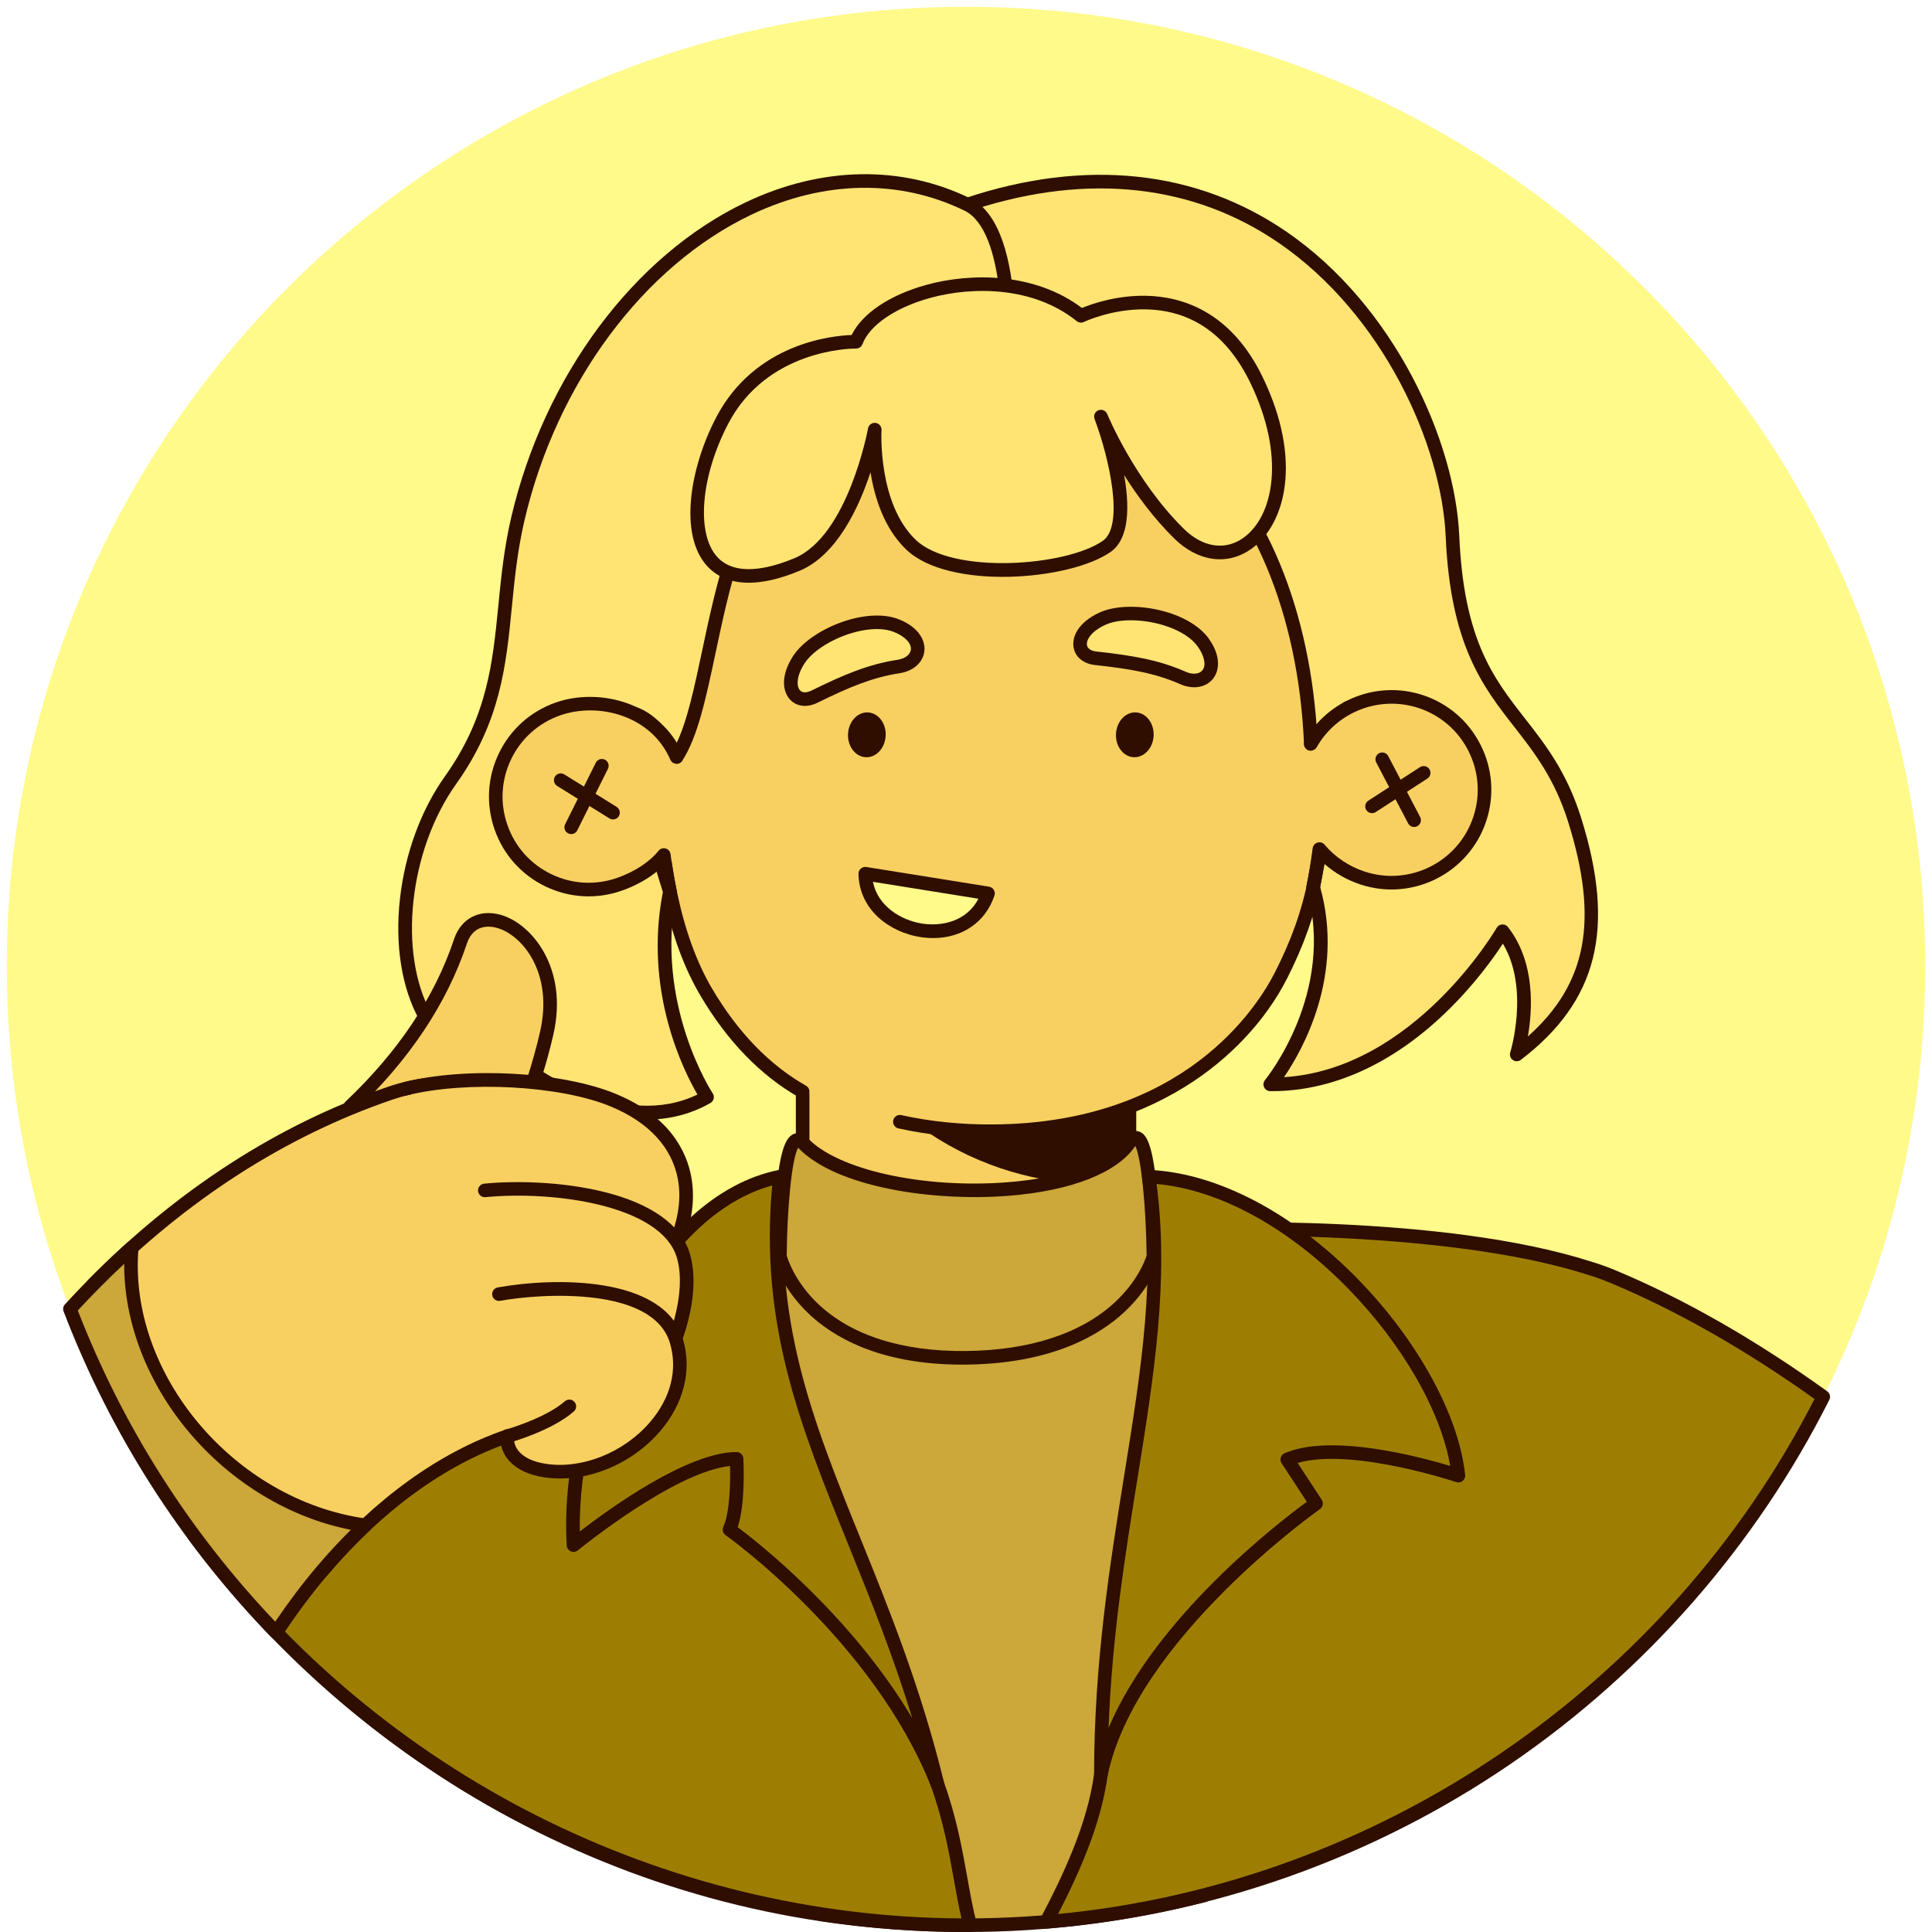
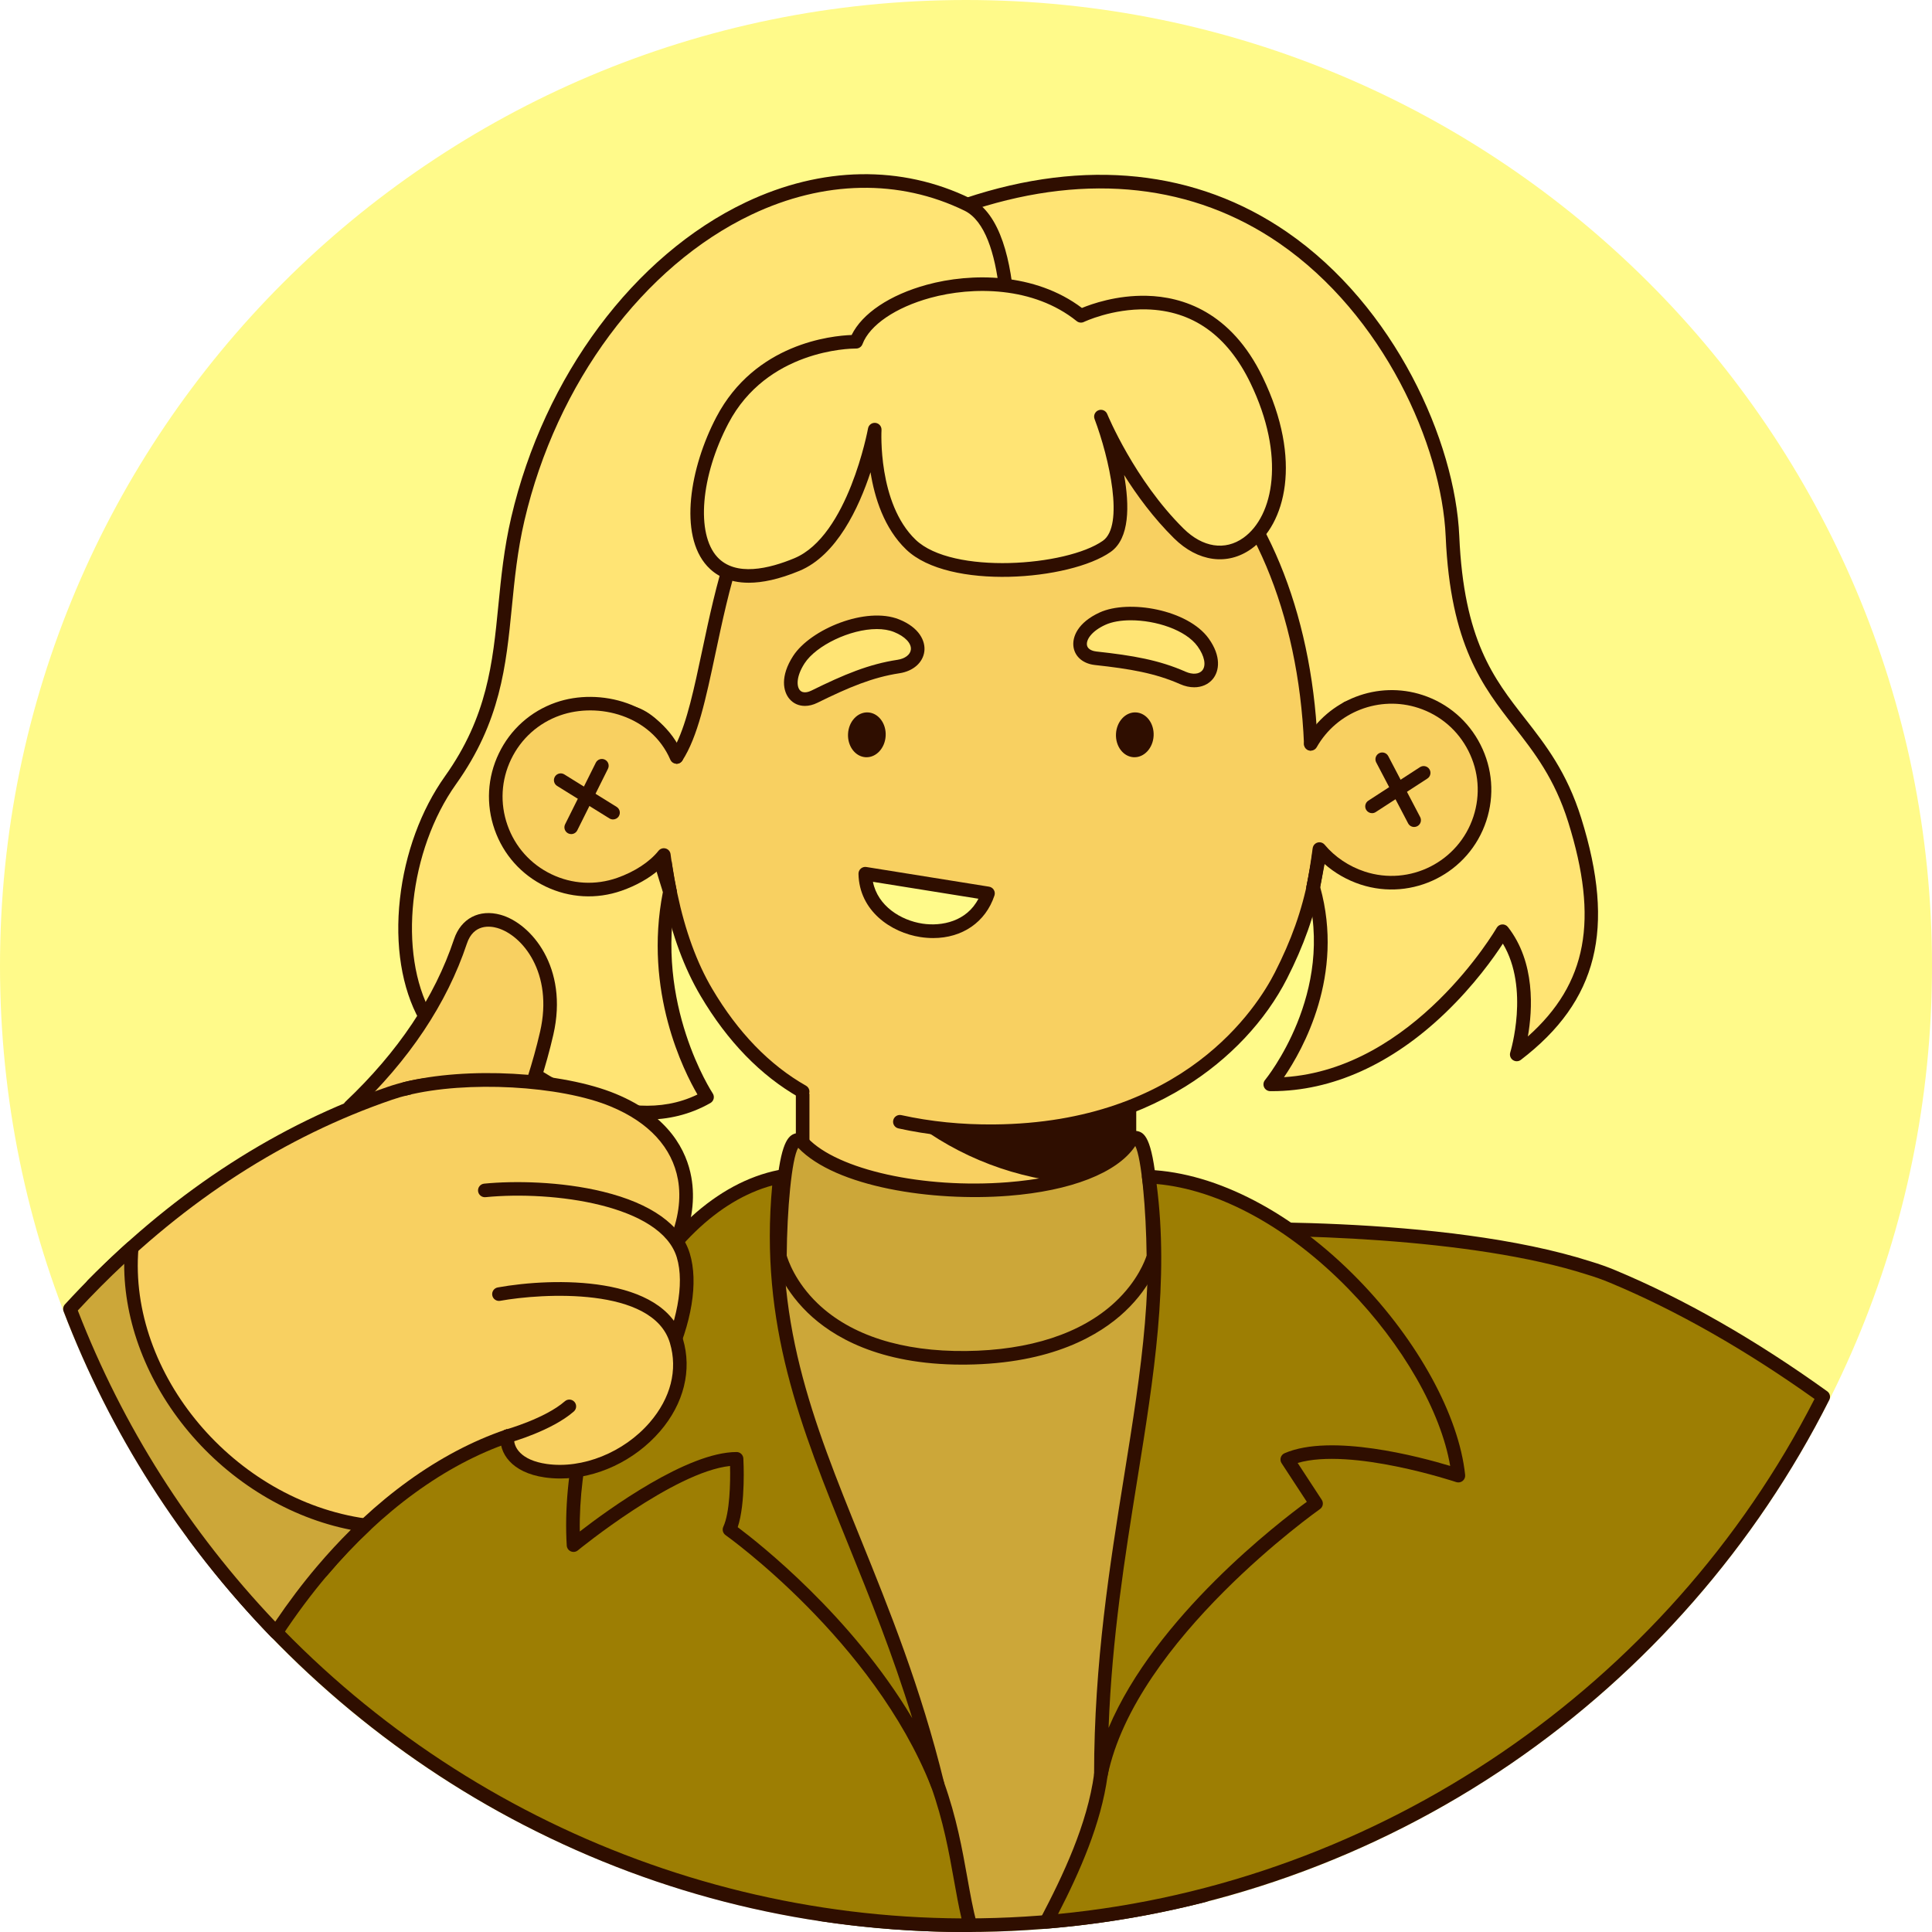
<svg xmlns="http://www.w3.org/2000/svg" fill="none" viewBox="320.0 120.0 560.0 560.0" width="560" height="560">
  <defs>
    <clipPath id="assetClipPath_9qmEFste">
      <path d="m0 0 h 852.84 v 852.84 h -852.84 v -852.84 z" id="path_4vBtHDki" fill="#ffffff" />
    </clipPath>
  </defs>
  <path id="collage_bg" d="M0 0h1200v800H0z" fill="#ffffff" />
  <g transform="translate(320 120)" data-asset-index="0">
    <g clip-path="url(#assetClipPath_9qmEFste)" transform="scale(0.6566296 0.6566296)" data-asset-index="0">
-       <circle cx="426.42" cy="426.42" fill="#FFFA8A" r="423.42" id="amFaUI-9RFS0oThkQjHqC" />
+       <circle cx="426.42" cy="426.42" fill="#FFFA8A" r="426.42" id="amFaUI-9RFS0oThkQjHqC" />
      <path d="m354.315 472.587h144.211v82.053h-144.211z" fill="#F8D061" id="paxJKa_K_nwhHg7CvaZup" />
      <g fill="#2F0E00" id="lnxEp-2ceka3hJtOwNf_U">
        <path d="m498.525 557.64h-144.211c-1.657 0-3-1.343-3-3v-82.053c0-1.657 1.343-3 3-3h144.211c1.657 0 3 1.343 3 3v82.053c0 1.657-1.343 3-3 3zm-141.21-6h138.211v-76.053h-138.211z" fill="#2F0E00" id="H60nbLdR_oY2z4SNnFw4f" />
        <path d="m498.526 478.621v40.798c-31.715 2.573-61.474-4.888-86.657-21.669z" fill="#2F0E00" id="RsBUVG66MESY8f4cVjYgb" />
        <path d="m486.476 522.91c-27.717 0-53.871-7.737-76.271-22.663-1-.666-1.506-1.866-1.284-3.049.221-1.182 1.127-2.117 2.302-2.377l86.656-19.13c.883-.195 1.815.021 2.525.591.709.569 1.121 1.43 1.121 2.339v40.798c0 1.562-1.2 2.864-2.758 2.99-4.126.335-8.227.501-12.292.501zm-66.802-23.81c22.478 13.206 48.498 19.238 75.852 17.526v-34.271z" fill="#2F0E00" id="JoJnmg3SUlYCMHmxmmymO" />
      </g>
      <path d="m554.637 554.641c-42.749-20.086-224.498-11.164-243.194 3.937-17.975 14.519-5.76 191.047 50.97 286.454 20.875 3.165 42.249 4.809 64.008 4.809 36.265 0 71.464-4.563 105.058-13.14 49.534-97.998 53.381-267.86 23.158-282.06z" fill="#CCA739" id="Fj4JYdpb7PbYSLtAApPh" />
      <path d="m426.42 852.841c-21.574 0-43.261-1.63-64.457-4.844-.888-.135-1.669-.66-2.128-1.433-24.789-41.688-44.433-105.359-53.895-174.688-6.673-48.896-8.388-105.938 3.617-115.634 10.989-8.876 65.361-14.345 114.371-15.828 23.688-.719 103.214-2.003 131.983 11.511 5.28 2.48 9.661 8.684 13.021 18.437 8.42 24.442 10.241 70.745 4.753 120.841-6.192 56.517-20.231 108.669-39.53 146.852-.391.772-1.097 1.339-1.936 1.554-34.395 8.78-69.991 13.232-105.801 13.232zm-62.149-10.565c20.451 3.029 41.354 4.564 62.149 4.564 34.85 0 69.493-4.275 102.992-12.711 41.903-84.031 49.476-216.451 33.849-261.813-2.772-8.047-6.195-13.22-9.899-14.961-21.899-10.289-81.126-12.397-129.251-10.943-54.982 1.664-102.609 7.897-110.783 14.499-7.137 5.764-9.717 49.519-1.441 110.154 9.264 67.883 28.332 130.168 52.385 171.211zm167.208-5.575h.01z" fill="#2F0E00" id="yRhzLtG-UQqv3Pq0DZvQ0" />
      <path d="m354.315 504.39c25.289 26.925 124.365 29.169 144.211 0 9.98-14.668 10.632 50.251 10.632 50.251s-11.392 43.988-82.737 44.736-82.144-44.736-82.144-44.736.365-60.55 10.039-50.251z" fill="#CCA739" id="XmfbRetktP4yc9AkiRSMW" />
      <path d="m424.719 602.385c-36.79 0-57.379-12.426-68.215-22.943-12.105-11.752-15.028-23.609-15.146-24.108-.056-.233-.082-.472-.081-.711 0-.123.085-12.389 1.03-24.832 1.794-23.592 4.989-28.001 8.174-29.251 1.184-.463 3.536-.849 6.021 1.797 13.198 14.053 51.132 22.451 88.254 19.541 25.676-2.016 44.37-9.004 51.29-19.175 2.453-3.605 4.92-3.772 6.559-3.274 3.043.92 6.454 4.041 8.428 29.595.987 12.776 1.125 25.461 1.126 25.587.003.264-.029.527-.096.782-.125.483-3.206 11.968-15.461 23.519-11.124 10.486-32.325 23.069-70.149 23.466-.58.006-1.16.009-1.732.009zm-77.44-48.133c.529 1.831 3.711 11.595 13.675 21.146 14.626 14.02 37.204 21.28 65.435 20.979 28.213-.296 50.969-7.752 65.809-21.562 10.018-9.323 13.358-18.703 13.955-20.593-.229-20.157-2.244-43.071-5.004-48.348-.046.062-.093.131-.143.203-7.949 11.684-28.281 19.623-55.782 21.781-33.63 2.639-76.235-3.798-92.883-21.189-2.887 4.727-4.915 27.536-5.062 47.582z" fill="#2F0E00" id="q1f-tIuhLPD3yA_pm_dqH" />
      <path d="m426.42 849.84c.614 0 1.227-.009 1.841-.012-4.626-17.504-5.688-37.729-14.431-62.209-23.481-65.746-60.348-151.697-80.458-236.811 0 0-112.352-4.868-163.53 33.403-33.71 21.942-59.895 51.917-84.3 93.414 77.108 104.459 201.078 172.215 340.877 172.215z" fill="#9D7E03" id="mK-G1DGU87froPz0ZmNwQ" />
      <path d="m426.42 852.841c-68.849 0-134.565-15.903-195.323-47.27-57.963-29.922-109.129-73.549-147.968-126.164-.713-.967-.781-2.266-.172-3.302 25.28-42.985 52.347-72.971 85.167-94.354 51.476-38.41 160.746-34.14 165.378-33.938 1.342.058 2.481 1 2.79 2.308 14.876 62.961 38.854 126.133 60.011 181.869 7.346 19.352 14.284 37.63 20.353 54.622 5.599 15.676 8.11 29.72 10.326 42.11 1.287 7.198 2.503 13.996 4.18 20.341.237.897.046 1.854-.52 2.591-.564.737-1.438 1.171-2.366 1.176l-1.855.012zm-337.281-175.404c78.716 105.585 203.776 168.766 335.287 169.398-1.273-5.444-2.288-11.117-3.351-17.058-2.175-12.16-4.64-25.943-10.07-41.149-6.049-16.936-12.977-35.188-20.312-54.511-20.972-55.249-44.708-117.784-59.708-180.381-16.079-.409-113.572-1.354-159.346 32.877-.053.039-.105.076-.16.112-32.057 20.865-57.508 48.889-82.341 90.711z" fill="#2F0E00" id="VCU0ZMtGnXwyLFueiyLd3" />
      <path d="m701.374 559.736c-52.927-16.966-137.589-18.446-179.987-16.747 3.8 49.787-22.862 165.684-35.426 240.377-3.119 23.151-14.182 46.175-24.083 65.002 150.298-12.462 278.312-103.419 342.946-231.775-31.203-22.424-62.591-40.445-92.915-53.101-3.482-1.454-6.999-2.701-10.535-3.757z" fill="#9D7E03" id="hh_tvrf2_qY3AVMsBI-Mh" />
      <path d="m461.878 851.368c-1 0-1.942-.501-2.501-1.344-.604-.913-.663-2.083-.153-3.053 10.066-19.141 20.762-41.713 23.765-64.006 3.279-19.504 7.453-41.473 11.872-64.73 12.337-64.939 26.32-138.543 23.536-175.018-.062-.812.209-1.614.75-2.223.542-.608 1.308-.971 2.121-1.004 11.677-.467 115.934-3.968 180.994 16.88 3.672 1.097 7.307 2.394 10.804 3.854 30.318 12.652 61.78 30.63 93.511 53.433 1.198.862 1.593 2.468.929 3.786-32.348 64.236-80.874 119.727-140.333 160.473-60.757 41.634-131.661 66.857-205.045 72.941-.083.008-.166.011-.249.011zm62.695-305.495c1.89 38.164-11.748 109.946-23.818 173.481-4.413 23.227-8.581 45.165-11.835 64.51-2.859 21.234-12.337 42.51-21.851 61.026 141.571-13.643 268.931-100.271 333.914-227.356-30.65-21.828-60.995-39.072-90.229-51.272-3.313-1.384-6.758-2.612-10.238-3.65-.019-.006-.038-.012-.058-.019-50.804-16.285-132.955-18.207-175.885-16.72z" fill="#2F0E00" id="x80rgF1BPUUKpUgDqVY4S" />
      <path d="m507.078 519.419c64.197 2.753 131.257 79.967 136.696 131.974 0 0-51.816-17.42-75.54-7.14l12.715 19.446s-82.272 57.59-94.986 119.668c0-107.701 32.909-183.98 21.117-263.947z" fill="#9D7E03" id="nM_YSrkVkW739Y_0Y682h" />
      <path d="m485.965 786.366c-.102 0-.203-.005-.306-.016-1.531-.155-2.697-1.444-2.697-2.984 0-49.345 7.016-93.005 13.205-131.524 7.669-47.722 14.291-88.936 7.943-131.985-.131-.885.141-1.782.739-2.446.599-.665 1.466-1.035 2.357-.988 30.003 1.287 63.683 18.936 92.402 48.421 26.348 27.05 44.414 60.095 47.147 86.238.106 1.015-.312 2.015-1.107 2.652-.798.641-1.865.826-2.832.503-.483-.162-46.289-15.371-69.994-8.446l10.636 16.267c.887 1.355.536 3.17-.79 4.099-.813.57-81.442 57.636-93.768 117.812-.289 1.408-1.527 2.398-2.937 2.398zm24.592-263.713c5.582 42.725-1.247 85.221-8.466 130.141-5.527 34.4-11.216 69.8-12.736 109.95 20.746-49.065 75.251-90.848 87.512-99.808l-11.144-17.043c-.484-.74-.617-1.656-.362-2.504.254-.847.869-1.539 1.681-1.891 20.529-8.894 59.692 1.56 73.113 5.607-4.109-24.091-20.936-53.532-44.843-78.077-26.502-27.209-57.175-43.944-84.755-46.376z" fill="#2F0E00" id="WvQ86INuiRDom_gOcK5C" />
      <path d="m344.276 519.419c-57.237 11.498-94.853 101.438-91.105 162.647 0 0 46.361-38.1 71.968-38.1 0 0 1.249 21.86-3.123 31.229 0 0 65.581 46.219 91.814 112.425-27.482-112.425-80.458-168.013-69.554-268.201z" fill="#9D7E03" id="E7i9b3mk6EW8E8sZGvaWo" />
      <path d="m413.83 790.621c-1.2 0-2.325-.725-2.789-1.896-25.587-64.578-90.104-110.621-90.753-111.078-1.187-.837-1.604-2.404-.99-3.721 2.867-6.145 3.155-19.483 2.966-26.802-24.774 2.627-66.75 36.898-67.188 37.259-.87.714-2.07.883-3.103.432-1.033-.45-1.728-1.441-1.796-2.566-1.93-31.511 6.67-69.458 23.005-101.511 18.342-35.99 43.38-58.812 70.504-64.261.937-.187 1.909.082 2.614.727.706.646 1.062 1.589.959 2.539-6.768 62.183 11.528 107.371 32.714 159.695 12.422 30.679 26.501 65.451 36.771 107.47.375 1.531-.501 3.092-2.003 3.57-.303.097-.609.143-.911.143zm-88.18-116.479c9.251 6.925 50.045 38.959 77.037 84.292-8.648-28.269-18.586-52.812-28.275-76.745-21.014-51.898-39.225-96.873-33.541-158.385-23.768 6.466-45.775 27.649-62.343 60.158-14.636 28.718-23.079 63.602-22.588 92.58 12.594-9.744 47.431-35.077 69.2-35.077 1.591 0 2.904 1.241 2.995 2.829.049.856 1.073 19.694-2.485 30.348z" fill="#2F0E00" id="BAIs6As1mdK7_ojzf5thI" />
      <path d="m397.228 495.175c12.543 2.777 26.386 4.313 41.555 4.184 68.737-.585 109.925-35.816 126.682-68.776 14.45-28.421 19.273-53.26 18.906-96.329-.777-91.257-23.655-172.257-148.452-171.194-124.798 1.063-146.292 82.441-145.515 173.698.355 41.703 6.735 76.443 21.406 101.272 3.959 6.7 17.457 29.621 42.502 43.838" fill="#F8D061" id="uJQjfljGi66IpbBAedw77" />
      <path d="m437.04 502.367c-14.076 0-27.678-1.433-40.46-4.264-1.618-.357-2.639-1.96-2.28-3.577.358-1.618 1.961-2.639 3.577-2.28 12.875 2.85 26.62 4.235 40.881 4.113 83.782-.714 116.118-51.567 124.034-67.136 14.257-28.043 18.945-52.001 18.58-94.944-.714-83.789-18.573-169.333-145.427-168.219-56.524.481-94.915 17.382-117.364 51.669-17.639 26.94-25.639 64.754-25.177 119.003.368 43.256 7.431 76.824 20.989 99.771 11.37 19.243 25.288 33.609 41.399 42.755 1.441.818 1.946 2.649 1.129 4.09-.818 1.441-2.651 1.944-4.09 1.129-17.035-9.67-31.694-24.765-43.571-44.865-14.335-24.26-21.474-57.877-21.856-102.828-.473-55.488 7.839-94.363 26.157-122.341 23.633-36.094 63.648-53.883 122.333-54.382.831-.007 1.663-.011 2.487-.011 57.341 0 96.853 17.121 120.753 52.302 18.792 27.661 27.765 66.389 28.237 121.877.37 43.487-4.663 69.058-19.232 97.714-9.512 18.709-25.473 35.656-44.942 47.72-23.867 14.787-52.26 22.423-84.389 22.697-.59.005-1.181.008-1.769.008z" fill="#2F0E00" id="mvAENO1NMQ1nz0GBchr" />
      <path d="m427.058 90.292c140.795-46.961 211.196 79.397 214.113 146.493 3.354 77.133 38.18 74.743 53.969 125.268 15.315 49.011 6.361 78.939-25.608 103.413 0 0 10.422-33.076-6.253-54.403 0 0-39.039 68.149-102.55 67.603 0 0 32.627-39.178 18.955-86.982l15.13-79.142-16.188 15.817c-3.606-86.51-50.826-169.287-134.677-151.6l-16.89-86.469z" fill="#FFE474" id="aAolRjEmRWU6g4yF9YcT" />
      <path d="m561.463 481.67c-.255 0-.505 0-.76-.003-1.159-.01-2.209-.687-2.696-1.738-.487-1.053-.325-2.291.416-3.182.314-.379 31.435-38.579 18.376-84.236-.129-.452-.15-.928-.062-1.389l13.333-69.751-9.349 9.135c-.846.828-2.097 1.082-3.203.643-1.101-.437-1.842-1.479-1.891-2.663-2.407-57.744-23.304-107.34-55.897-132.668-21.474-16.687-46.762-22.112-75.164-16.121-.786.165-1.606.009-2.275-.435-.67-.443-1.134-1.137-1.288-1.926l-16.89-86.469c-.289-1.48.565-2.944 1.995-3.421 52.975-17.669 102.062-12.493 141.962 14.961 47.549 32.719 74.273 92.301 76.098 134.248 1.997 45.929 15.127 62.741 29.027 80.54 9.072 11.617 18.454 23.63 24.808 43.963 15.252 48.807 7.282 80.714-26.648 106.69-1.039.796-2.474.824-3.545.075-1.071-.751-1.533-2.11-1.14-3.358.093-.296 8.623-28.224-3.262-48.022-3.976 6.113-12.646 18.357-25.512 30.692-23.508 22.538-49.923 34.434-76.434 34.435zm21.3-90.117c10.803 38.918-7.601 71.706-15.966 83.947 57.479-3.643 93.51-65.286 93.879-65.93.497-.866 1.393-1.429 2.389-1.5.989-.071 1.963.357 2.577 1.145 12.183 15.582 10.86 36.582 8.802 48.316 26.222-23.375 31.315-51.438 17.833-94.585-6.028-19.29-15.068-30.865-23.811-42.059-13.87-17.761-28.212-36.125-30.292-83.974-1.76-40.461-27.573-97.959-73.505-129.565-37.665-25.917-84.008-31.094-134.158-15.031l15.804 80.914c28.999-5.382 54.924.616 77.098 17.846 32.696 25.409 54.083 73.869 57.851 130.51l11.453-11.19c.938-.916 2.362-1.117 3.517-.497s1.772 1.918 1.526 3.206l-14.996 78.446z" fill="#2F0E00" id="Avtx6B3HVAjMnssXyWo7W" />
      <path d="m295.713 393.594c-10.306 50.782 16.4 90.705 16.4 90.705-35.917 20.452-78.069-11.361-78.069-11.361-63.625 3.977-67.839-82.678-35.166-128.549 28.375-39.836 19.971-73.594 29.715-115.33 25.139-107.68 120.943-176.574 198.465-138.767 25.222 12.301 16.89 86.469 16.89 86.469-138.731-27.308-119.909 118.663-145.294 157.398 0 0-7.745-15.481-18.507-19.083s15.566 78.518 15.566 78.518z" fill="#FFE474" id="QgpGT38krm4UVce8qQHlg" />
      <path d="m285.347 494.224c-25.165 0-47.393-14.802-52.206-18.231-27.107 1.279-41.059-13.208-47.998-25.697-7.82-14.076-10.874-33.079-8.597-53.507 2.234-20.044 9.297-39.271 19.889-54.14 18.711-26.269 21.06-50.096 23.546-75.323 1.223-12.4 2.487-25.225 5.69-38.948 14.555-62.341 54.217-115.628 103.509-139.066 33.538-15.947 68.766-16.556 99.193-1.716 26.815 13.078 18.905 86.386 18.556 89.5-.094.833-.532 1.589-1.208 2.085-.677.496-1.529.687-2.353.523-44.525-8.762-76.204-.29-96.844 25.907-17.958 22.793-24.745 54.769-30.732 82.979-4.193 19.754-7.814 36.814-14.629 47.213-.587.897-1.613 1.406-2.683 1.351-1.072-.062-2.029-.692-2.509-1.653-.068-.135-6.651-13.077-15.428-17.049-.979 8.124 8.225 43.652 18.025 74.226.157.489.186 1.01.084 1.513-9.922 48.892 15.694 88.053 15.954 88.442.461.692.615 1.547.424 2.356-.192.81-.711 1.505-1.435 1.917-9.331 5.312-18.991 7.318-28.25 7.318zm-51.304-24.286c.65 0 1.285.212 1.807.604.396.297 38.862 28.764 72.027 12.601-5.887-10.059-23.882-45.439-15.258-89.378-1.143-3.606-6.21-19.752-10.64-36.286-10.533-39.319-7.274-42.536-5.524-44.265 1.221-1.204 2.915-1.562 4.645-.983 7.902 2.645 14.143 10.672 17.507 15.893 4.733-9.766 7.82-24.307 11.316-40.778 6.124-28.854 13.064-61.556 31.888-85.448 21.655-27.486 54.222-36.887 99.482-28.692 2.033-22.074 2.62-71.356-15.551-80.218-28.753-14.022-62.131-13.402-93.986 1.742-47.683 22.673-86.093 74.406-100.241 135.011-3.115 13.342-4.359 25.966-5.562 38.174-2.567 26.045-4.993 50.646-24.631 78.215-20.813 29.221-25.719 74.642-10.934 101.252 8.88 15.981 23.919 23.781 43.469 22.562.062-.004.125-.006.187-.006z" fill="#2F0E00" id="WbjDCmFUOJEdrqvth9prC" />
      <path d="m522.15 299.257c-11.828-5.223-23.864-7.092-38.484-8.683-9.374-1.02-9.927-11.548 2.985-17.471 12.135-5.566 36.424-.677 44.449 10.488 8.372 11.648.704 19.928-8.95 15.665z" fill="#FFE474" id="iWLsCNems-DwPIgH7bPo" />
      <path d="m527.15 303.386c-1.987 0-4.104-.455-6.212-1.386-10.948-4.834-22.076-6.757-37.597-8.444-5.133-.559-8.754-3.565-9.448-7.849-.734-4.523 1.903-10.926 11.507-15.331 12.827-5.883 38.969-1.291 48.137 11.464 5.663 7.88 4.685 14.381 1.879 17.838-1.979 2.438-4.943 3.708-8.266 3.708zm-27.971-29.577c-4.325 0-8.294.652-11.276 2.021-6.097 2.797-8.465 6.583-8.087 8.917.356 2.196 3.038 2.721 4.175 2.845 16.106 1.751 27.712 3.772 39.372 8.921 3.084 1.361 5.987 1.12 7.395-.615 1.771-2.181.949-6.324-2.092-10.555-5.279-7.345-18.526-11.533-29.486-11.533z" fill="#2F0E00" id="nzfd_3K-BgTvTAkpJFXyI" />
      <path d="m396.619 294.224c-12.784 1.94-23.944 6.82-37.134 13.322-8.457 4.169-14.573-4.419-6.855-16.345 7.254-11.209 30.373-20.115 43.136-14.999 13.315 5.337 11.287 16.439.853 18.022z" fill="#FFE474" id="D0nc7lK_j6MHDz0TLRhaX" />
      <path d="m355.311 311.609c-2.605 0-4.963-.992-6.685-2.927-3.046-3.423-4.256-10.241 1.485-19.111 7.665-11.845 32.188-21.998 46.771-16.153 9.008 3.61 11.67 9.622 11.158 14.045-.578 4.985-4.886 8.804-10.972 9.728-11.83 1.795-22.253 6.143-36.258 13.046-1.867.921-3.74 1.373-5.5 1.373zm31.74-33.923c-11.76 0-26.805 7.268-31.902 15.145-3.645 5.631-3.612 10.097-2.04 11.863 1.48 1.662 4.024.667 5.05.161 14.532-7.164 25.411-11.686 38.01-13.597 3.334-.506 5.654-2.268 5.911-4.487.323-2.79-2.593-5.846-7.43-7.785-2.234-.896-4.826-1.3-7.599-1.3z" fill="#2F0E00" id="V_reQxz8lXUZ7tscrvvGH" />
      <path d="m436.13 394.367c-9.162 27.566-53.648 18.426-54.173-8.688z" fill="#FFFA8A" id="kEeHQ58N4wrrUrUrnwD-5" />
      <path d="m411.936 414.086c-1.833 0-3.718-.144-5.643-.436-12.943-1.966-27.019-11.54-27.335-27.912-.018-.889.36-1.739 1.031-2.322.671-.584 1.567-.839 2.442-.698l54.173 8.688c.869.139 1.634.653 2.09 1.405.457.753.56 1.668.282 2.503-3.918 11.788-14.227 18.772-27.041 18.772zm-26.594-24.826c2.101 10.691 12.35 17.015 21.852 18.458 8.513 1.293 19.55-.972 24.707-10.991z" fill="#2F0E00" id="ErpRNQF5HTxSfnLndrLCY" />
      <path d="m578.625 328.36c9.433-16.634 29.57-24.885 48.44-18.696 21.521 7.059 33.245 30.228 26.186 51.748-7.059 21.521-30.228 33.245-51.748 26.186-7.596-2.491-14.307-7.07-19.067-12.794-.784 5.833-1.675 11.5-2.752 16.88" fill="#F8D061" id="S5vFYVX9MDGhfGxq-C7xz" />
      <path d="m579.687 394.686c-.194 0-.393-.02-.592-.06-1.624-.324-2.678-1.905-2.353-3.53.978-4.888 1.867-10.347 2.72-16.69.159-1.181 1-2.154 2.145-2.483 1.14-.331 2.374.049 3.136.965 4.467 5.371 10.751 9.583 17.694 11.86 19.917 6.533 41.432-4.355 47.964-24.27 3.164-9.647 2.382-19.949-2.202-29.008-4.584-9.06-12.422-15.791-22.068-18.955-17.139-5.62-36.016 1.666-44.896 17.324-.815 1.442-2.647 1.951-4.089 1.13-1.441-.817-1.947-2.648-1.13-4.089 10.283-18.134 32.146-26.573 51.983-20.066 11.171 3.663 20.245 11.458 25.553 21.947 5.308 10.488 6.214 22.417 2.55 33.586-7.564 23.06-32.479 35.669-55.534 28.102-5.932-1.945-11.455-5.128-16.025-9.18-.607 3.991-1.241 7.627-1.917 11.005-.285 1.426-1.537 2.412-2.938 2.412z" fill="#2F0E00" id="MVr8iGeVKBKu7YXdDnPr" />
      <path d="m605.655 358.956c-.982 0-1.945-.481-2.52-1.367-.902-1.39-.507-3.247.884-4.149l22.797-14.795c1.389-.901 3.248-.506 4.149.884.902 1.39.507 3.247-.884 4.149l-22.797 14.795c-.504.327-1.07.483-1.63.483z" fill="#2F0E00" id="BFPhvwCdd1EavK7rtasrD" />
      <path d="m624.242 365.053c-1.081 0-2.125-.586-2.66-1.609l-14.082-26.892c-.77-1.468-.202-3.28 1.266-4.049 1.469-.771 3.281-.201 4.049 1.266l14.082 26.892c.77 1.468.202 3.28-1.266 4.049-.444.233-.92.344-1.389.344z" fill="#2F0E00" id="OrXLzYS1tpPOyX0XUbv9M" />
      <path d="m298.654 334.158c-8.894-20.579-33.599-27.779-52.342-21.214-21.375 7.488-32.634 30.886-25.146 52.262 7.488 21.375 30.886 32.634 52.262 25.146 7.544-2.643 14.96-7.102 19.604-12.92.539 4.485 1.478 9.991 2.68 16.161" fill="#F8D061" id="T7fVBLWO2JqDWoWSaWMCi" />
      <path d="m295.71 396.594c-1.407 0-2.662-.995-2.941-2.427-.751-3.853-1.362-7.255-1.845-10.264-4.417 3.825-10.093 7.034-16.503 9.279-11.095 3.888-23.039 3.22-33.632-1.876-10.594-5.097-18.567-14.015-22.453-25.108-3.887-11.095-3.221-23.039 1.876-33.632 5.097-10.594 14.015-18.567 25.108-22.453 19.303-6.764 46.233.055 56.088 22.854.657 1.521-.043 3.287-1.563 3.944-1.522.655-3.287-.044-3.944-1.563-8.485-19.633-31.834-25.446-48.596-19.573-9.582 3.356-17.284 10.243-21.686 19.393-4.402 9.148-4.978 19.464-1.621 29.046s10.243 17.284 19.393 21.686c9.147 4.401 19.465 4.976 29.046 1.621 7.68-2.69 14.332-7.05 18.252-11.961.754-.943 2.004-1.343 3.166-1.014 1.162.331 2.014 1.328 2.157 2.528.497 4.144 1.362 9.358 2.646 15.944.317 1.627-.744 3.202-2.371 3.519-.193.038-.387.057-.576.057z" fill="#2F0E00" id="Ef82NP1Nx48cVZONkRZfa" />
      <path d="m270.605 361.725c-.54 0-1.087-.146-1.579-.451l-23.089-14.336c-1.408-.874-1.841-2.724-.967-4.131.874-1.408 2.725-1.841 4.131-.967l23.089 14.336c1.408.874 1.841 2.724.967 4.131-.568.915-1.549 1.418-2.552 1.418z" fill="#2F0E00" id="lwb3uE-AdRe0TSXd51-El" />
      <path d="m252.144 368.193c-.45 0-.906-.102-1.336-.316-1.483-.738-2.086-2.54-1.347-4.022l13.542-27.168c.738-1.484 2.542-2.087 4.022-1.347 1.483.738 2.086 2.54 1.347 4.022l-13.542 27.168c-.524 1.054-1.585 1.663-2.687 1.663z" fill="#2F0E00" id="GsbhKisPw39E3tVFjccew" />
      <path d="m234.044 472.938c-15.199-12.879-18.51-42.311-18.51-42.311" fill="#FFFA8A" id="Y4t1GRdpGx6LMv9PyJe2S" />
      <path d="m234.042 475.938c-.685 0-1.374-.233-1.938-.711-15.925-13.494-19.412-43.015-19.553-44.266-.185-1.646.999-3.129 2.645-3.315 1.644-.184 3.131.998 3.318 2.644.031.283 3.37 28.413 17.469 40.359 1.264 1.071 1.421 2.965.35 4.229-.594.7-1.439 1.061-2.291 1.061z" fill="#2F0E00" id="gN4iK4dtHUCOZOSLquLQY" />
      <path d="m377.916 150.855c8.466-22.557 66.242-37.977 99.246-11.443 0 0 51.696-25.007 77.496 28.323 27.353 56.54-8.116 93.621-34.306 67.736-22.396-22.136-34.375-51.575-34.375-51.575s17.602 46.743 2.566 57.285c-16.434 11.523-68.392 16.511-86.424-.752s-15.993-50.777-15.993-50.777-8.843 48.93-34.321 59.536c-50.578 21.056-51.627-28.029-32.947-63.654s59.056-34.679 59.056-34.679z" fill="#FFE474" id="xwqePlMyliISXTYdmTdzT" />
      <path d="m330.525 257.236c-9.146 0-14.842-3.507-18.331-7.319-12.722-13.9-7.613-43.61 4.008-65.775 17.102-32.614 50.976-35.953 59.734-36.261 4.653-9.512 16.84-17.709 33.158-22.178 19.663-5.385 47.743-5.42 68.499 10.244 4.17-1.727 15.313-5.724 28.718-5.37 15.568.399 37.062 6.944 51.047 35.853 17.851 36.897 9.937 65.18-4.972 75.843-10.527 7.53-23.611 5.741-34.144-4.667-9.074-8.969-16.436-19.025-22.026-27.925 2.383 13.446 2.514 28.023-5.95 33.958-17.992 12.617-71.378 16.996-90.221-1.041-9.804-9.385-14.006-23.02-15.771-34.133-5.159 15.647-14.905 36.663-31.314 43.494-9.147 3.809-16.515 5.278-22.435 5.278zm47.18-103.382c-2.606 0-39.172.622-56.188 33.074-12.218 23.301-14.322 48.64-4.896 58.938 8.062 8.81 22.959 5.164 34.033.553 23.695-9.864 32.436-56.827 32.521-57.3.282-1.561 1.726-2.629 3.309-2.444 1.576.189 2.732 1.574 2.638 3.158-.019.322-1.723 32.35 15.073 48.43 16.203 15.51 66.553 11.734 82.627.463 9.557-6.7 2.832-36.539-3.651-53.772-.578-1.536.186-3.25 1.714-3.849 1.522-.599 3.253.141 3.872 1.661.118.289 12.031 29.15 33.705 50.572 8.44 8.343 18.323 9.857 26.436 4.055 13.338-9.541 18.672-36.082 3.062-68.35-10.172-21.025-25.581-31.949-45.8-32.468-15.247-.383-27.567 5.479-27.689 5.539-1.042.502-2.282.363-3.187-.363-19.121-15.373-45.909-15.381-64.603-10.261-15.324 4.197-26.803 12.021-29.955 20.42-.439 1.172-1.561 1.946-2.809 1.946-.021 0-.044 0-.066 0-.012 0-.061 0-.145 0z" fill="#2F0E00" id="g3Ln0vGEfx4AHTPVRH8Iw" />
      <ellipse cx="500.936" cy="324.371" fill="#2F0E00" rx="9.903" ry="8.318" transform="matrix(.04928558 -.9987847 .9987847 .04928558 152.269 808.71)" id="O5l3PIGqGyTqNIeBWuWV-" />
      <ellipse cx="382.654" cy="324.371" fill="#2F0E00" rx="9.903" ry="8.318" transform="matrix(.04928558 -.9987847 .9987847 .04928558 39.817 690.572)" id="Zdysg8k7VP4q457ZRmFiI" />
      <path d="m154.551 488.494c29.285-27.684 42.409-54.034 48.703-72.92 7.744-23.236 47.763-1.727 38.081 40.501-5.55 24.207-13.924 42.191-16.805 54.346 12.821 23.212-22.595 59.199-52.421 51.156" fill="#F8D061" id="Qkk6duAK4cENwDgVg4nHq" />
      <path d="m180.978 565.738c-3.201 0-6.433-.397-9.648-1.265-1.6-.432-2.547-2.078-2.115-3.678.432-1.601 2.078-2.547 3.678-2.115 16.757 4.517 34.271-6.027 43.452-17.738 7.94-10.131 10.02-20.998 5.562-29.07-.36-.652-.465-1.416-.293-2.142 1.209-5.102 3.324-11.109 5.774-18.066 3.462-9.832 7.771-22.068 11.025-36.26 5.946-25.935-7.831-42.66-19.014-45.798-3.021-.848-10.367-1.873-13.298 6.916-8.838 26.516-25.488 51.464-49.489 74.151-1.202 1.141-3.103 1.086-4.24-.119-1.139-1.204-1.085-3.103.119-4.24 23.274-22.002 39.396-46.122 47.919-71.688 3.07-9.21 11.161-13.444 20.609-10.797 13.403 3.761 30.06 23.18 23.241 52.917-3.33 14.521-7.701 26.936-11.214 36.911-2.218 6.297-4.155 11.8-5.331 16.386 4.938 10.096 2.499 22.93-6.649 34.601-8.642 11.025-23.981 21.095-40.088 21.095z" fill="#2F0E00" id="vdR8m01YVEO1FTMCfDb" />
      <path d="m41.04 567.102c38.62-39.123 83.189-68.079 131.051-84.483 41.795-14.326 87.291 7.945 101.618 49.739 14.325 41.796-7.944 87.291-49.739 101.618-28.954 9.924-57.238 30.491-81.791 59.476-40.205 1.788-107.798-119.603-101.138-126.35z" fill="#F8D061" id="PI8a9lKYrf6oxR8X81EFT" />
      <path d="m141.312 696.471c-18.778 0-40.827-23.068-56.14-42.619-18.896-24.125-34.995-52.124-42.569-69.17-6.625-14.911-5.382-17.981-3.697-19.688 39.496-40.012 83.979-68.682 132.213-85.214 43.297-14.838 90.588 8.312 105.428 51.604 14.839 43.293-8.312 90.588-51.604 105.428-28.443 9.749-56.271 30.005-80.475 58.578-.54.637-1.321 1.021-2.156 1.058-.331.015-.665.022-.999.022zm-97.751-127.651c-.446 7.612 24.835 57.146 54.828 91.646 16.828 19.356 31.445 29.689 42.393 29.999 24.696-28.848 53.099-49.348 82.215-59.327 40.163-13.767 61.64-57.643 47.874-97.807-6.669-19.456-20.516-35.15-38.989-44.193-18.474-9.042-39.361-10.349-58.817-3.681-47.192 16.175-90.76 44.221-129.503 83.363zm-2.521-1.718h.01z" fill="#2F0E00" id="XzoDc_FKepB-0iKVXH4h" />
      <path d="m178.849 480.631c26.16-6.528 67.857-4.915 91.821 5 44.396 18.368 38.676 61.584 8.411 89.739-23.931 22.262-52.976-.389-39.345-30.782 3.111-6.937-.557-12.206-9.789-13.688" fill="#F8D061" id="M7WSRfmoCy22iHkbq3mLR" />
      <path d="m258.699 587.339c-5.117 0-10.059-1.523-14.395-4.629-9.4-6.733-15.305-21.511-7.305-39.348.982-2.19 1.087-4.029.312-5.465-1.058-1.96-3.842-3.392-7.84-4.034-1.636-.263-2.749-1.802-2.486-3.438s1.8-2.753 3.438-2.486c7.54 1.211 10.779 4.533 12.169 7.107 1.175 2.176 2.107 5.811-.117 10.771-6.613 14.745-2.091 26.703 5.323 32.015 6.62 4.74 17.777 6.006 29.241-4.657 16.739-15.573 25.256-35.684 22.225-52.482-2.549-14.128-12.833-25.293-29.739-32.288-22.318-9.233-63.51-11.461-89.948-4.861-1.611.398-3.236-.578-3.638-2.185-.4-1.607.577-3.236 2.185-3.638 27.955-6.975 69.985-4.67 93.694 5.139 23.863 9.873 31.308 25.444 33.352 36.768 3.44 19.073-5.547 40.733-24.044 57.94-6.933 6.449-14.87 9.771-22.426 9.771z" fill="#2F0E00" id="FONEPsSw51N4w2a-4TZgR" />
      <path d="m214.016 525.484c28.438-2.801 79.654 2.514 87.606 28.685 7.952 26.17-16.793 73.298-36.878 82.175-35.49 15.686-43.192-29.205-22.368-43.453" fill="#F8D061" id="S0hm6SDM4_cVENp3vHhtG" />
      <path d="m250.967 642.605c-8.392 0-15.231-3.865-19.395-11.341-6.603-11.855-4.485-31.548 9.109-40.851 1.37-.937 3.235-.585 4.17.781.936 1.367.586 3.234-.781 4.17-10.619 7.267-12.589 23.404-7.257 32.979 4.847 8.703 14.586 10.616 26.718 5.255 19.327-8.543 42.504-54.588 35.221-78.559-7.021-23.108-54.541-29.517-84.442-26.571-1.632.158-3.117-1.042-3.279-2.691-.162-1.648 1.042-3.117 2.691-3.279 13.101-1.291 33.771-1.036 52.493 3.55 21.203 5.192 34.438 14.614 38.277 27.248 3.864 12.716.916 30.843-8.087 49.734-8.416 17.659-20.083 31.475-30.448 36.057-5.338 2.359-10.396 3.518-14.99 3.518z" fill="#2F0E00" id="FblDPJpZZuHz7E6kFx8CA" />
      <path d="m220.255 571.265c22.844-4.125 70.524-5.498 78.343 20.712 9.358 31.366-26.189 61.756-57.732 57.221-13.678-1.966-17.535-9.574-16.898-15.222" fill="#F8D061" id="he3zxuSysk5yasj6dOcT" />
      <path d="m247.292 652.651c-2.304 0-4.593-.159-6.853-.483-14.645-2.106-20.321-10.823-19.452-18.529.187-1.646 1.678-2.822 3.318-2.645 1.646.187 2.83 1.672 2.645 3.318-.506 4.473 2.948 10.277 14.343 11.916 15.82 2.281 34.1-5.083 45.508-18.308 9.291-10.771 12.46-23.231 8.923-35.087-7.465-25.021-56.623-21.921-74.936-18.617-1.628.289-3.191-.787-3.485-2.419-.295-1.631.789-3.191 2.419-3.485 24.599-4.438 73.34-5.388 81.752 22.807 4.082 13.684.391 28.526-10.13 40.722-11.274 13.068-27.975 20.811-44.052 20.811z" fill="#2F0E00" id="gtsLQ2Ov22Mlziz6RWCb" />
      <path d="m223.969 633.975s18.035-5.005 27.355-13.164" fill="#F8D061" id="yIOLLvPO3Ku0TCc0epHBa" />
      <path d="m223.967 636.976c-1.313 0-2.52-.87-2.888-2.198-.444-1.596.49-3.249 2.087-3.693.174-.048 17.493-4.926 26.183-12.531 1.245-1.092 3.141-.965 4.233.282 1.091 1.246.965 3.142-.282 4.233-9.724 8.512-27.766 13.585-28.529 13.797-.268.074-.538.11-.804.11z" fill="#2F0E00" id="zAWiKpgzvvWwAXsUQfmt1" />
      <path d="m58.138 550.794c-9.406 8.438-18.497 17.469-27.263 27.024 20.575 53.721 51.779 102.178 91.038 142.804 6.35-9.627 13.133-18.749 20.265-27.169 6.138-7.246 12.51-13.967 19.066-20.126-59.867-8.317-107.809-66.454-103.106-122.532z" fill="#CCA739" id="TNpD9bTFl2U42m__QBGC" />
      <path d="m121.913 723.621c-.81 0-1.59-.327-2.157-.915-40.233-41.635-71.08-90.021-91.683-143.815-.406-1.062-.178-2.264.591-3.102 8.896-9.695 18.139-18.856 27.471-27.229.915-.819 2.24-1.001 3.339-.452 1.101.547 1.756 1.711 1.653 2.937-4.651 55.472 42.325 111.225 100.53 119.31 1.144.159 2.096.961 2.445 2.062.351 1.101.038 2.305-.805 3.096-6.474 6.081-12.81 12.77-18.831 19.879-6.954 8.209-13.699 17.254-20.05 26.881-.501.761-1.32 1.252-2.227 1.336-.093.009-.186.013-.277.013zm-87.568-145.143c19.862 51.191 49.166 97.38 87.15 137.369 5.866-8.665 12.043-16.837 18.394-24.335 4.825-5.696 9.85-11.131 14.986-16.213-27.015-5.299-52.872-20.886-71.699-43.405-18.354-21.953-28.466-48.542-28.35-74.004-6.941 6.478-13.805 13.377-20.481 20.588z" fill="#2F0E00" id="Bt-EWZaD2iLAbxNvvBKLh" />
    </g>
  </g>
</svg>
